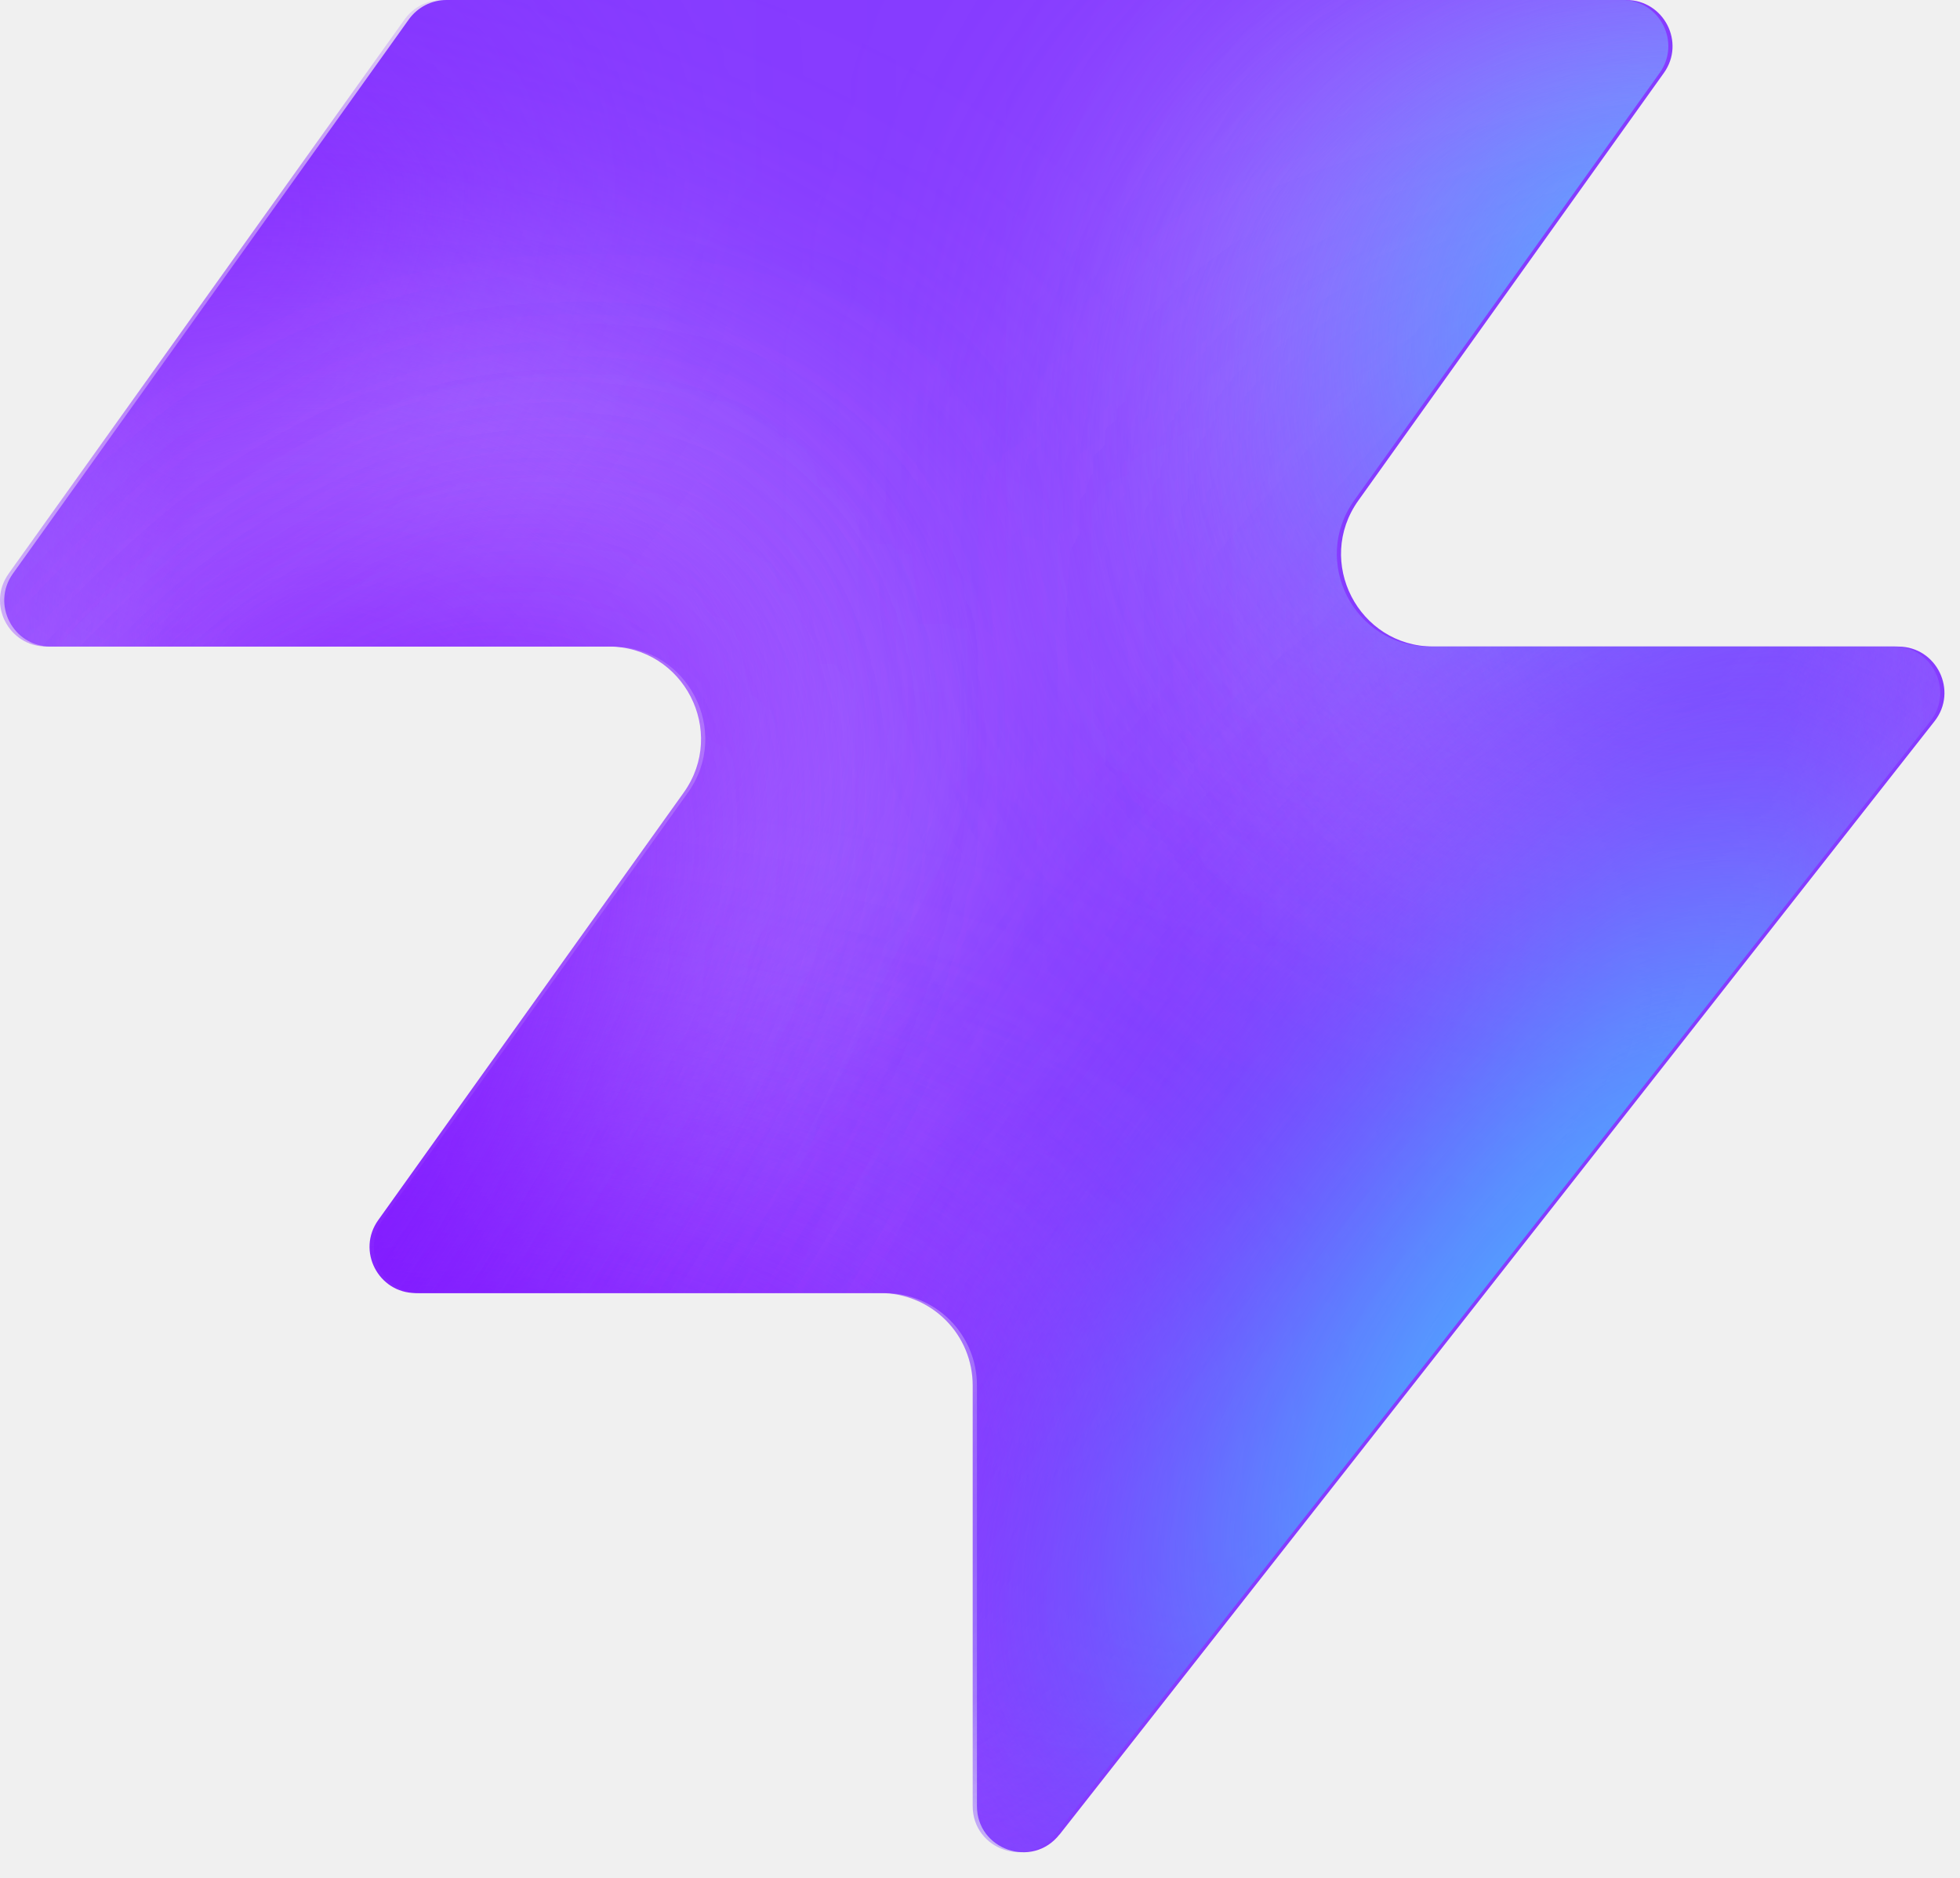
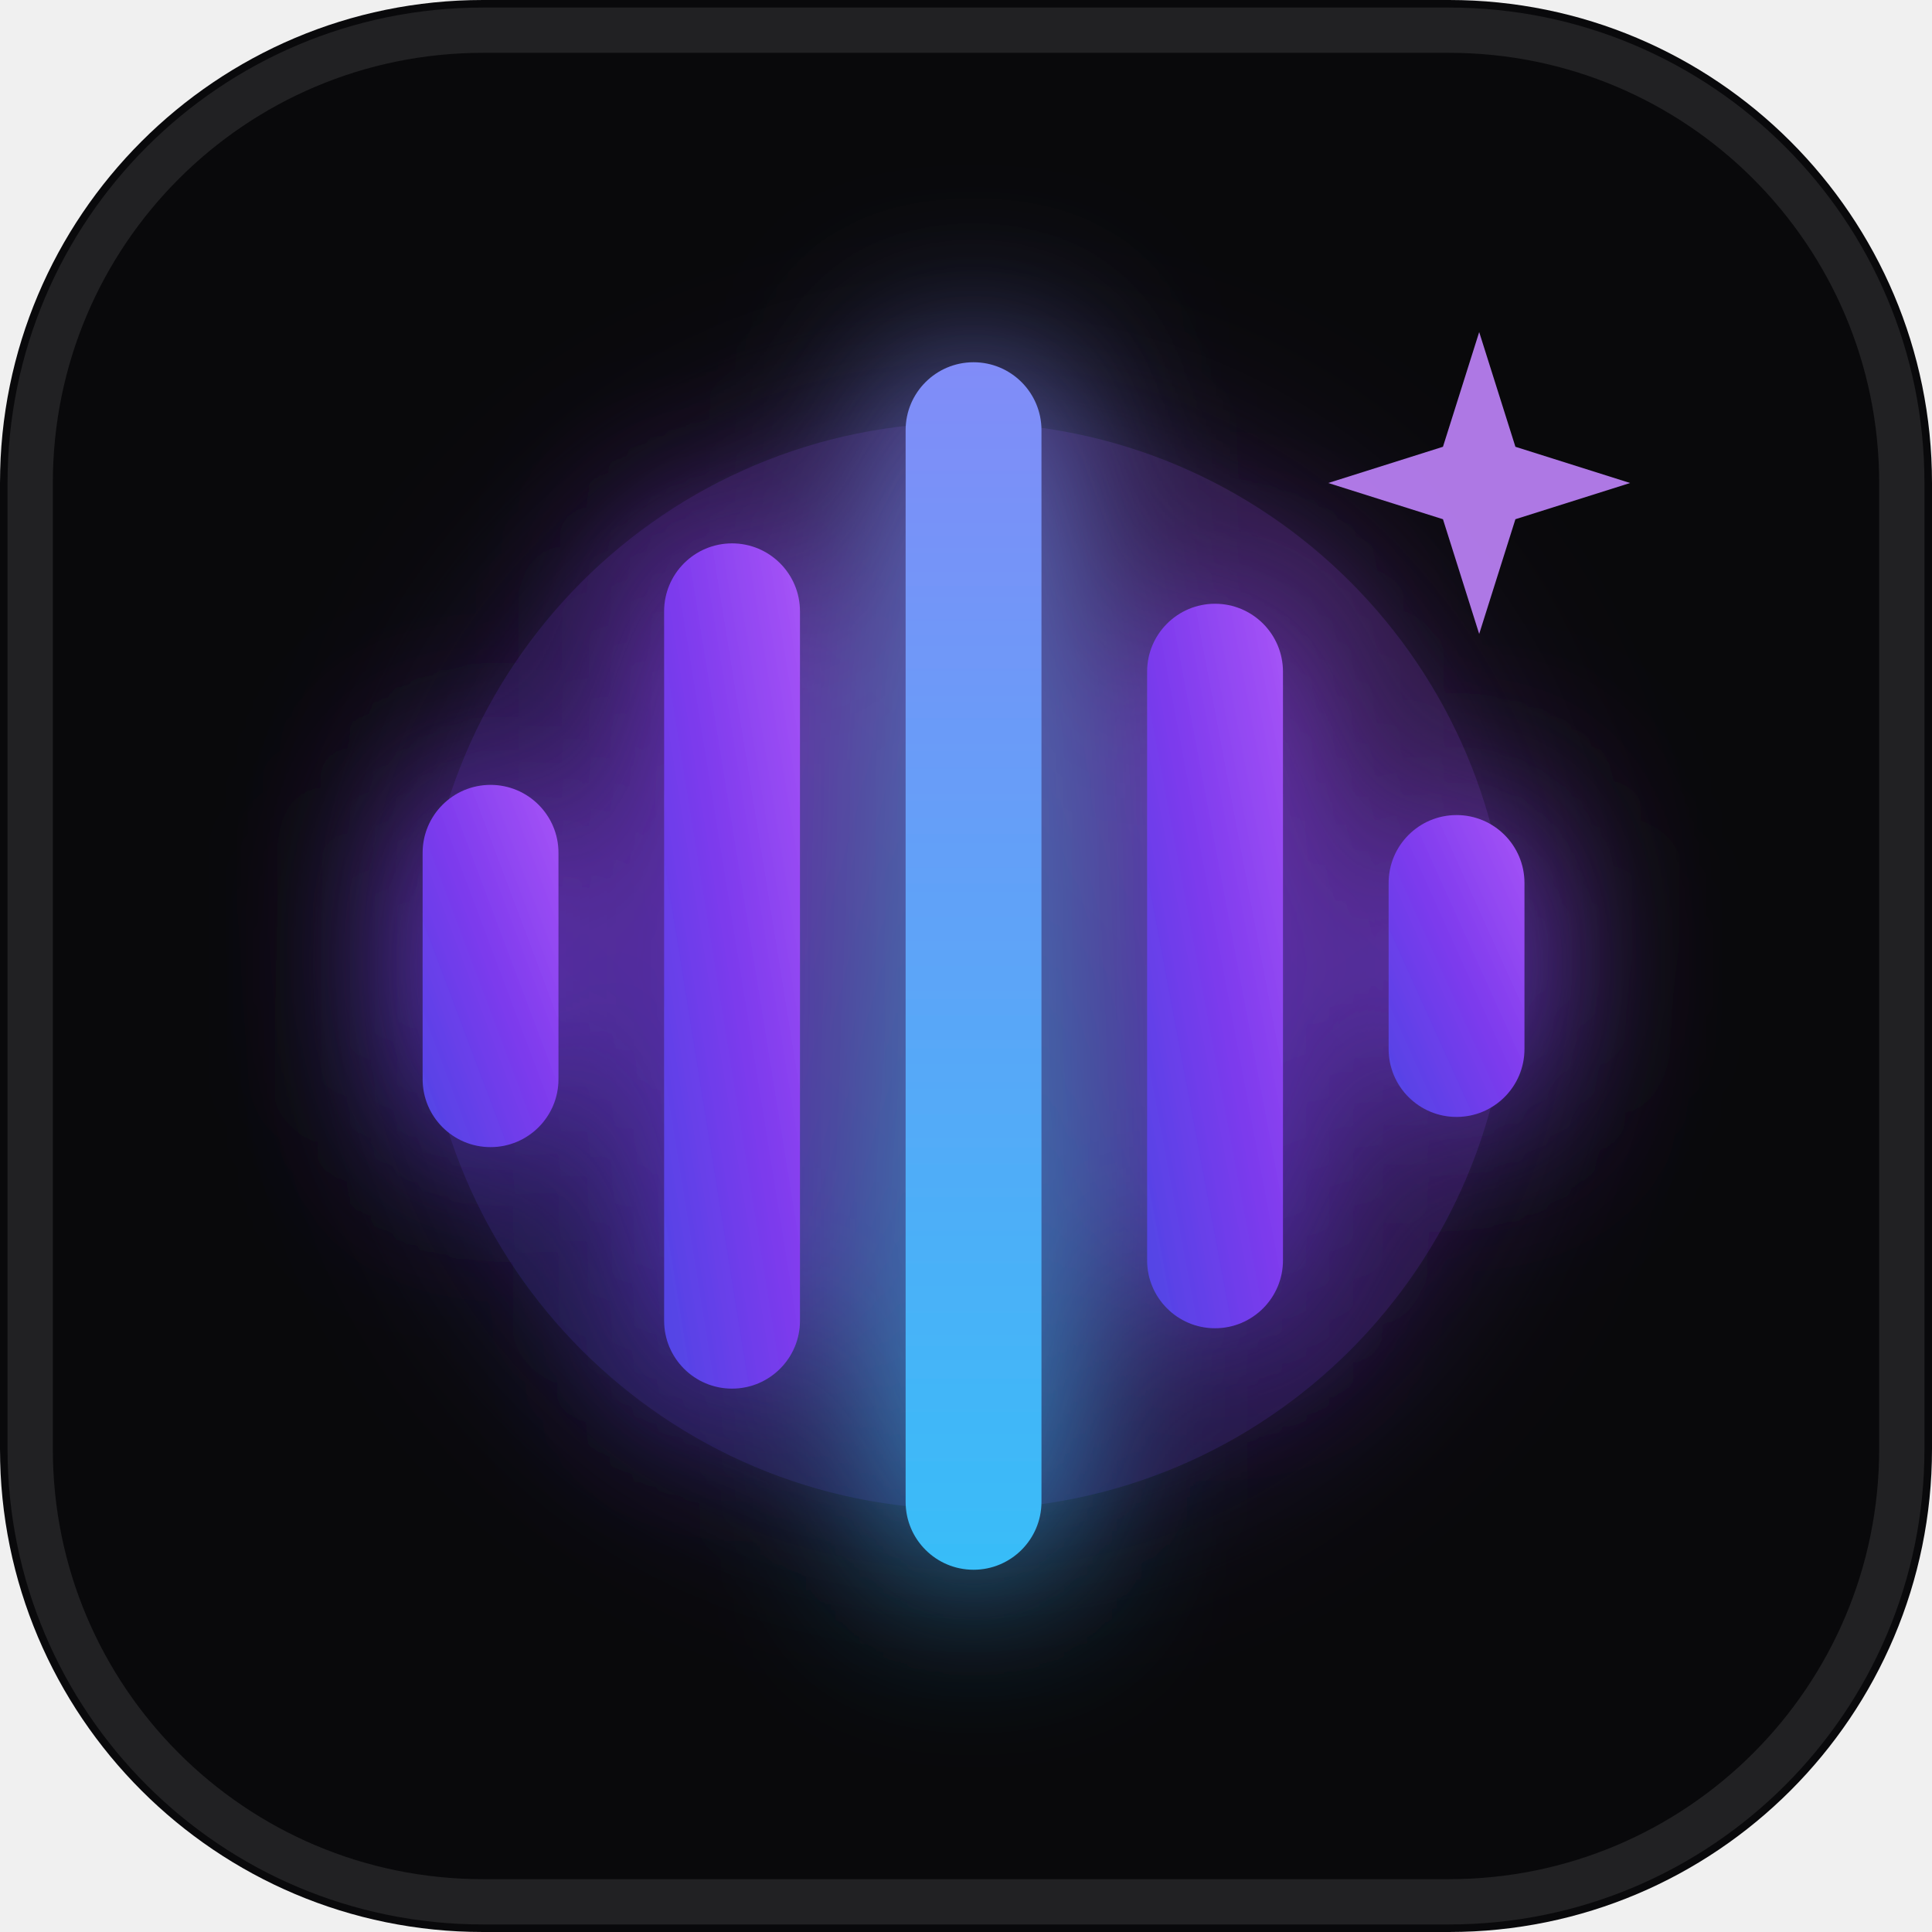
- <svg xmlns="http://www.w3.org/2000/svg" width="48" height="46" fill="none" viewBox="0 0 48 46">
-   <path fill="#863bff" d="M25.946 44.938c-.664.845-2.021.375-2.021-.698V33.937a2.26 2.26 0 0 0-2.262-2.262H10.287c-.92 0-1.456-1.04-.92-1.788l7.48-10.471c1.07-1.497 0-3.578-1.842-3.578H1.237c-.92 0-1.456-1.04-.92-1.788L10.013.474c.214-.297.556-.474.92-.474h28.894c.92 0 1.456 1.04.92 1.788l-7.48 10.471c-1.07 1.498 0 3.579 1.842 3.579h11.377c.943 0 1.473 1.088.89 1.83L25.947 44.94z" style="fill:#863bff;fill:color(display-p3 .525 .23 1);fill-opacity:1" />
-   <mask id="a" width="48" height="46" x="0" y="0" maskUnits="userSpaceOnUse" style="mask-type:alpha">
-     <path fill="#000" d="M25.842 44.938c-.664.844-2.021.375-2.021-.698V33.937a2.26 2.26 0 0 0-2.262-2.262H10.183c-.92 0-1.456-1.04-.92-1.788l7.48-10.471c1.07-1.498 0-3.579-1.842-3.579H1.133c-.92 0-1.456-1.04-.92-1.787L9.91.473c.214-.297.556-.474.92-.474h28.894c.92 0 1.456 1.04.92 1.788l-7.48 10.471c-1.07 1.498 0 3.578 1.842 3.578h11.377c.943 0 1.473 1.088.89 1.832L25.843 44.94z" style="fill:#000;fill-opacity:1" />
-   </mask>
-   <g mask="url(#a)">
-     <g filter="url(#b)">
-       <ellipse cx="5.508" cy="14.704" fill="#ede6ff" rx="5.508" ry="14.704" style="fill:#ede6ff;fill:color(display-p3 .927 .903 1);fill-opacity:1" transform="matrix(.00324 1 1 -.00324 -4.47 31.516)" />
-     </g>
-     <g filter="url(#c)">
-       <ellipse cx="10.399" cy="29.851" fill="#ede6ff" rx="10.399" ry="29.851" style="fill:#ede6ff;fill:color(display-p3 .927 .903 1);fill-opacity:1" transform="matrix(.00324 1 1 -.00324 -39.328 7.883)" />
-     </g>
-     <g filter="url(#d)">
-       <ellipse cx="5.508" cy="30.487" fill="#7e14ff" rx="5.508" ry="30.487" style="fill:#7e14ff;fill:color(display-p3 .492 .077 1);fill-opacity:1" transform="rotate(89.814 -25.913 -14.639)scale(1 -1)" />
-     </g>
-     <g filter="url(#e)">
-       <ellipse cx="5.508" cy="30.599" fill="#7e14ff" rx="5.508" ry="30.599" style="fill:#7e14ff;fill:color(display-p3 .492 .077 1);fill-opacity:1" transform="rotate(89.814 -32.644 -3.334)scale(1 -1)" />
-     </g>
-     <g filter="url(#f)">
-       <ellipse cx="5.508" cy="30.599" fill="#7e14ff" rx="5.508" ry="30.599" style="fill:#7e14ff;fill:color(display-p3 .492 .077 1);fill-opacity:1" transform="matrix(.00324 1 1 -.00324 -34.34 30.47)" />
-     </g>
-     <g filter="url(#g)">
-       <ellipse cx="14.072" cy="22.078" fill="#ede6ff" rx="14.072" ry="22.078" style="fill:#ede6ff;fill:color(display-p3 .927 .903 1);fill-opacity:1" transform="rotate(93.35 24.506 48.493)scale(-1 1)" />
-     </g>
-     <g filter="url(#h)">
-       <ellipse cx="3.47" cy="21.501" fill="#7e14ff" rx="3.47" ry="21.501" style="fill:#7e14ff;fill:color(display-p3 .492 .077 1);fill-opacity:1" transform="rotate(89.009 28.708 47.59)scale(-1 1)" />
-     </g>
-     <g filter="url(#i)">
-       <ellipse cx="3.47" cy="21.501" fill="#7e14ff" rx="3.47" ry="21.501" style="fill:#7e14ff;fill:color(display-p3 .492 .077 1);fill-opacity:1" transform="rotate(89.009 28.708 47.59)scale(-1 1)" />
-     </g>
-     <g filter="url(#j)">
-       <ellipse cx=".387" cy="8.972" fill="#7e14ff" rx="4.407" ry="29.108" style="fill:#7e14ff;fill:color(display-p3 .492 .077 1);fill-opacity:1" transform="rotate(39.51 .387 8.972)" />
-     </g>
-     <g filter="url(#k)">
-       <ellipse cx="47.523" cy="-6.092" fill="#7e14ff" rx="4.407" ry="29.108" style="fill:#7e14ff;fill:color(display-p3 .492 .077 1);fill-opacity:1" transform="rotate(37.892 47.523 -6.092)" />
-     </g>
-     <g filter="url(#l)">
-       <ellipse cx="41.412" cy="6.333" fill="#47bfff" rx="5.971" ry="9.665" style="fill:#47bfff;fill:color(display-p3 .28 .748 1);fill-opacity:1" transform="rotate(37.892 41.412 6.333)" />
-     </g>
-     <g filter="url(#m)">
-       <ellipse cx="-1.879" cy="38.332" fill="#7e14ff" rx="4.407" ry="29.108" style="fill:#7e14ff;fill:color(display-p3 .492 .077 1);fill-opacity:1" transform="rotate(37.892 -1.88 38.332)" />
-     </g>
-     <g filter="url(#n)">
-       <ellipse cx="-1.879" cy="38.332" fill="#7e14ff" rx="4.407" ry="29.108" style="fill:#7e14ff;fill:color(display-p3 .492 .077 1);fill-opacity:1" transform="rotate(37.892 -1.88 38.332)" />
-     </g>
-     <g filter="url(#o)">
-       <ellipse cx="35.651" cy="29.907" fill="#7e14ff" rx="4.407" ry="29.108" style="fill:#7e14ff;fill:color(display-p3 .492 .077 1);fill-opacity:1" transform="rotate(37.892 35.651 29.907)" />
-     </g>
-     <g filter="url(#p)">
-       <ellipse cx="38.418" cy="32.4" fill="#47bfff" rx="5.971" ry="15.297" style="fill:#47bfff;fill:color(display-p3 .28 .748 1);fill-opacity:1" transform="rotate(37.892 38.418 32.4)" />
-     </g>
-   </g>
+ <svg xmlns="http://www.w3.org/2000/svg" viewBox="0 0 64 64" fill="none">
  <defs>
-     <filter id="b" width="60.045" height="41.654" x="-19.77" y="16.149" color-interpolation-filters="sRGB" filterUnits="userSpaceOnUse">
-       <feFlood flood-opacity="0" result="BackgroundImageFix" />
-       <feBlend in="SourceGraphic" in2="BackgroundImageFix" result="shape" />
-       <feGaussianBlur result="effect1_foregroundBlur_2002_17158" stdDeviation="7.659" />
-     </filter>
-     <filter id="c" width="90.34" height="51.437" x="-54.613" y="-7.533" color-interpolation-filters="sRGB" filterUnits="userSpaceOnUse">
-       <feFlood flood-opacity="0" result="BackgroundImageFix" />
-       <feBlend in="SourceGraphic" in2="BackgroundImageFix" result="shape" />
-       <feGaussianBlur result="effect1_foregroundBlur_2002_17158" stdDeviation="7.659" />
-     </filter>
-     <filter id="d" width="79.355" height="29.4" x="-49.64" y="2.03" color-interpolation-filters="sRGB" filterUnits="userSpaceOnUse">
-       <feFlood flood-opacity="0" result="BackgroundImageFix" />
-       <feBlend in="SourceGraphic" in2="BackgroundImageFix" result="shape" />
-       <feGaussianBlur result="effect1_foregroundBlur_2002_17158" stdDeviation="4.596" />
-     </filter>
-     <filter id="e" width="79.579" height="29.4" x="-45.045" y="20.029" color-interpolation-filters="sRGB" filterUnits="userSpaceOnUse">
-       <feFlood flood-opacity="0" result="BackgroundImageFix" />
-       <feBlend in="SourceGraphic" in2="BackgroundImageFix" result="shape" />
-       <feGaussianBlur result="effect1_foregroundBlur_2002_17158" stdDeviation="4.596" />
-     </filter>
-     <filter id="f" width="79.579" height="29.4" x="-43.513" y="21.178" color-interpolation-filters="sRGB" filterUnits="userSpaceOnUse">
-       <feFlood flood-opacity="0" result="BackgroundImageFix" />
-       <feBlend in="SourceGraphic" in2="BackgroundImageFix" result="shape" />
-       <feGaussianBlur result="effect1_foregroundBlur_2002_17158" stdDeviation="4.596" />
-     </filter>
-     <filter id="g" width="74.749" height="58.852" x="15.756" y="-17.901" color-interpolation-filters="sRGB" filterUnits="userSpaceOnUse">
-       <feFlood flood-opacity="0" result="BackgroundImageFix" />
-       <feBlend in="SourceGraphic" in2="BackgroundImageFix" result="shape" />
-       <feGaussianBlur result="effect1_foregroundBlur_2002_17158" stdDeviation="7.659" />
-     </filter>
-     <filter id="h" width="61.377" height="25.362" x="23.548" y="2.284" color-interpolation-filters="sRGB" filterUnits="userSpaceOnUse">
-       <feFlood flood-opacity="0" result="BackgroundImageFix" />
-       <feBlend in="SourceGraphic" in2="BackgroundImageFix" result="shape" />
-       <feGaussianBlur result="effect1_foregroundBlur_2002_17158" stdDeviation="4.596" />
-     </filter>
-     <filter id="i" width="61.377" height="25.362" x="23.548" y="2.284" color-interpolation-filters="sRGB" filterUnits="userSpaceOnUse">
-       <feFlood flood-opacity="0" result="BackgroundImageFix" />
-       <feBlend in="SourceGraphic" in2="BackgroundImageFix" result="shape" />
-       <feGaussianBlur result="effect1_foregroundBlur_2002_17158" stdDeviation="4.596" />
-     </filter>
-     <filter id="j" width="56.045" height="63.649" x="-27.636" y="-22.853" color-interpolation-filters="sRGB" filterUnits="userSpaceOnUse">
-       <feFlood flood-opacity="0" result="BackgroundImageFix" />
-       <feBlend in="SourceGraphic" in2="BackgroundImageFix" result="shape" />
-       <feGaussianBlur result="effect1_foregroundBlur_2002_17158" stdDeviation="4.596" />
-     </filter>
-     <filter id="k" width="54.814" height="64.646" x="20.116" y="-38.415" color-interpolation-filters="sRGB" filterUnits="userSpaceOnUse">
-       <feFlood flood-opacity="0" result="BackgroundImageFix" />
-       <feBlend in="SourceGraphic" in2="BackgroundImageFix" result="shape" />
-       <feGaussianBlur result="effect1_foregroundBlur_2002_17158" stdDeviation="4.596" />
-     </filter>
-     <filter id="l" width="33.541" height="35.313" x="24.641" y="-11.323" color-interpolation-filters="sRGB" filterUnits="userSpaceOnUse">
-       <feFlood flood-opacity="0" result="BackgroundImageFix" />
-       <feBlend in="SourceGraphic" in2="BackgroundImageFix" result="shape" />
-       <feGaussianBlur result="effect1_foregroundBlur_2002_17158" stdDeviation="4.596" />
-     </filter>
-     <filter id="m" width="54.814" height="64.646" x="-29.286" y="6.009" color-interpolation-filters="sRGB" filterUnits="userSpaceOnUse">
-       <feFlood flood-opacity="0" result="BackgroundImageFix" />
-       <feBlend in="SourceGraphic" in2="BackgroundImageFix" result="shape" />
-       <feGaussianBlur result="effect1_foregroundBlur_2002_17158" stdDeviation="4.596" />
-     </filter>
-     <filter id="n" width="54.814" height="64.646" x="-29.286" y="6.009" color-interpolation-filters="sRGB" filterUnits="userSpaceOnUse">
-       <feFlood flood-opacity="0" result="BackgroundImageFix" />
-       <feBlend in="SourceGraphic" in2="BackgroundImageFix" result="shape" />
-       <feGaussianBlur result="effect1_foregroundBlur_2002_17158" stdDeviation="4.596" />
-     </filter>
-     <filter id="o" width="54.814" height="64.646" x="8.244" y="-2.416" color-interpolation-filters="sRGB" filterUnits="userSpaceOnUse">
-       <feFlood flood-opacity="0" result="BackgroundImageFix" />
-       <feBlend in="SourceGraphic" in2="BackgroundImageFix" result="shape" />
-       <feGaussianBlur result="effect1_foregroundBlur_2002_17158" stdDeviation="4.596" />
-     </filter>
-     <filter id="p" width="39.409" height="43.623" x="18.713" y="10.588" color-interpolation-filters="sRGB" filterUnits="userSpaceOnUse">
-       <feFlood flood-opacity="0" result="BackgroundImageFix" />
-       <feBlend in="SourceGraphic" in2="BackgroundImageFix" result="shape" />
-       <feGaussianBlur result="effect1_foregroundBlur_2002_17158" stdDeviation="4.596" />
+     <linearGradient id="nuzio-grad-1" x1="0%" y1="100%" x2="100%" y2="0%">
+       <stop offset="0%" stop-color="#4f46e5" />
+       <stop offset="50%" stop-color="#7c3aed" />
+       <stop offset="100%" stop-color="#a855f7" />
+     </linearGradient>
+     <linearGradient id="nuzio-grad-cyan" x1="0%" y1="100%" x2="0%" y2="0%">
+       <stop offset="0%" stop-color="#38bdf8" />
+       <stop offset="100%" stop-color="#818cf8" />
+     </linearGradient>
+     <filter id="nuzio-glow" x="-20%" y="-20%" width="140%" height="140%">
+       <feGaussianBlur stdDeviation="3" result="blur" />
+       <feComposite in="SourceGraphic" in2="blur" operator="over" />
    </filter>
  </defs>
+   <rect width="64" height="64" rx="16" fill="#09090b" />
+   <rect width="62" height="62" x="1" y="1" rx="15" stroke="#ffffff" stroke-opacity="0.1" stroke-width="1.5" />
+   <circle cx="32" cy="32" r="18" fill="url(#nuzio-grad-1)" opacity="0.25" filter="url(#nuzio-glow)" />
+   <g filter="url(#nuzio-glow)">
+     <rect x="14" y="26" width="4.5" height="12" rx="2.25" fill="url(#nuzio-grad-1)" />
+     <rect x="22" y="18" width="4.5" height="28" rx="2.25" fill="url(#nuzio-grad-1)" />
+     <rect x="30" y="12" width="4.5" height="40" rx="2.25" fill="url(#nuzio-grad-cyan)" />
+     <rect x="38" y="20" width="4.5" height="24" rx="2.25" fill="url(#nuzio-grad-1)" />
+     <rect x="46" y="27" width="4.5" height="10" rx="2.25" fill="url(#nuzio-grad-1)" />
+   </g>
+   <path d="M49 11L50.2 14.8L54 16L50.2 17.2L49 21L47.8 17.2L44 16L47.8 14.8L49 11Z" fill="#c084fc" opacity="0.9" />
</svg>
